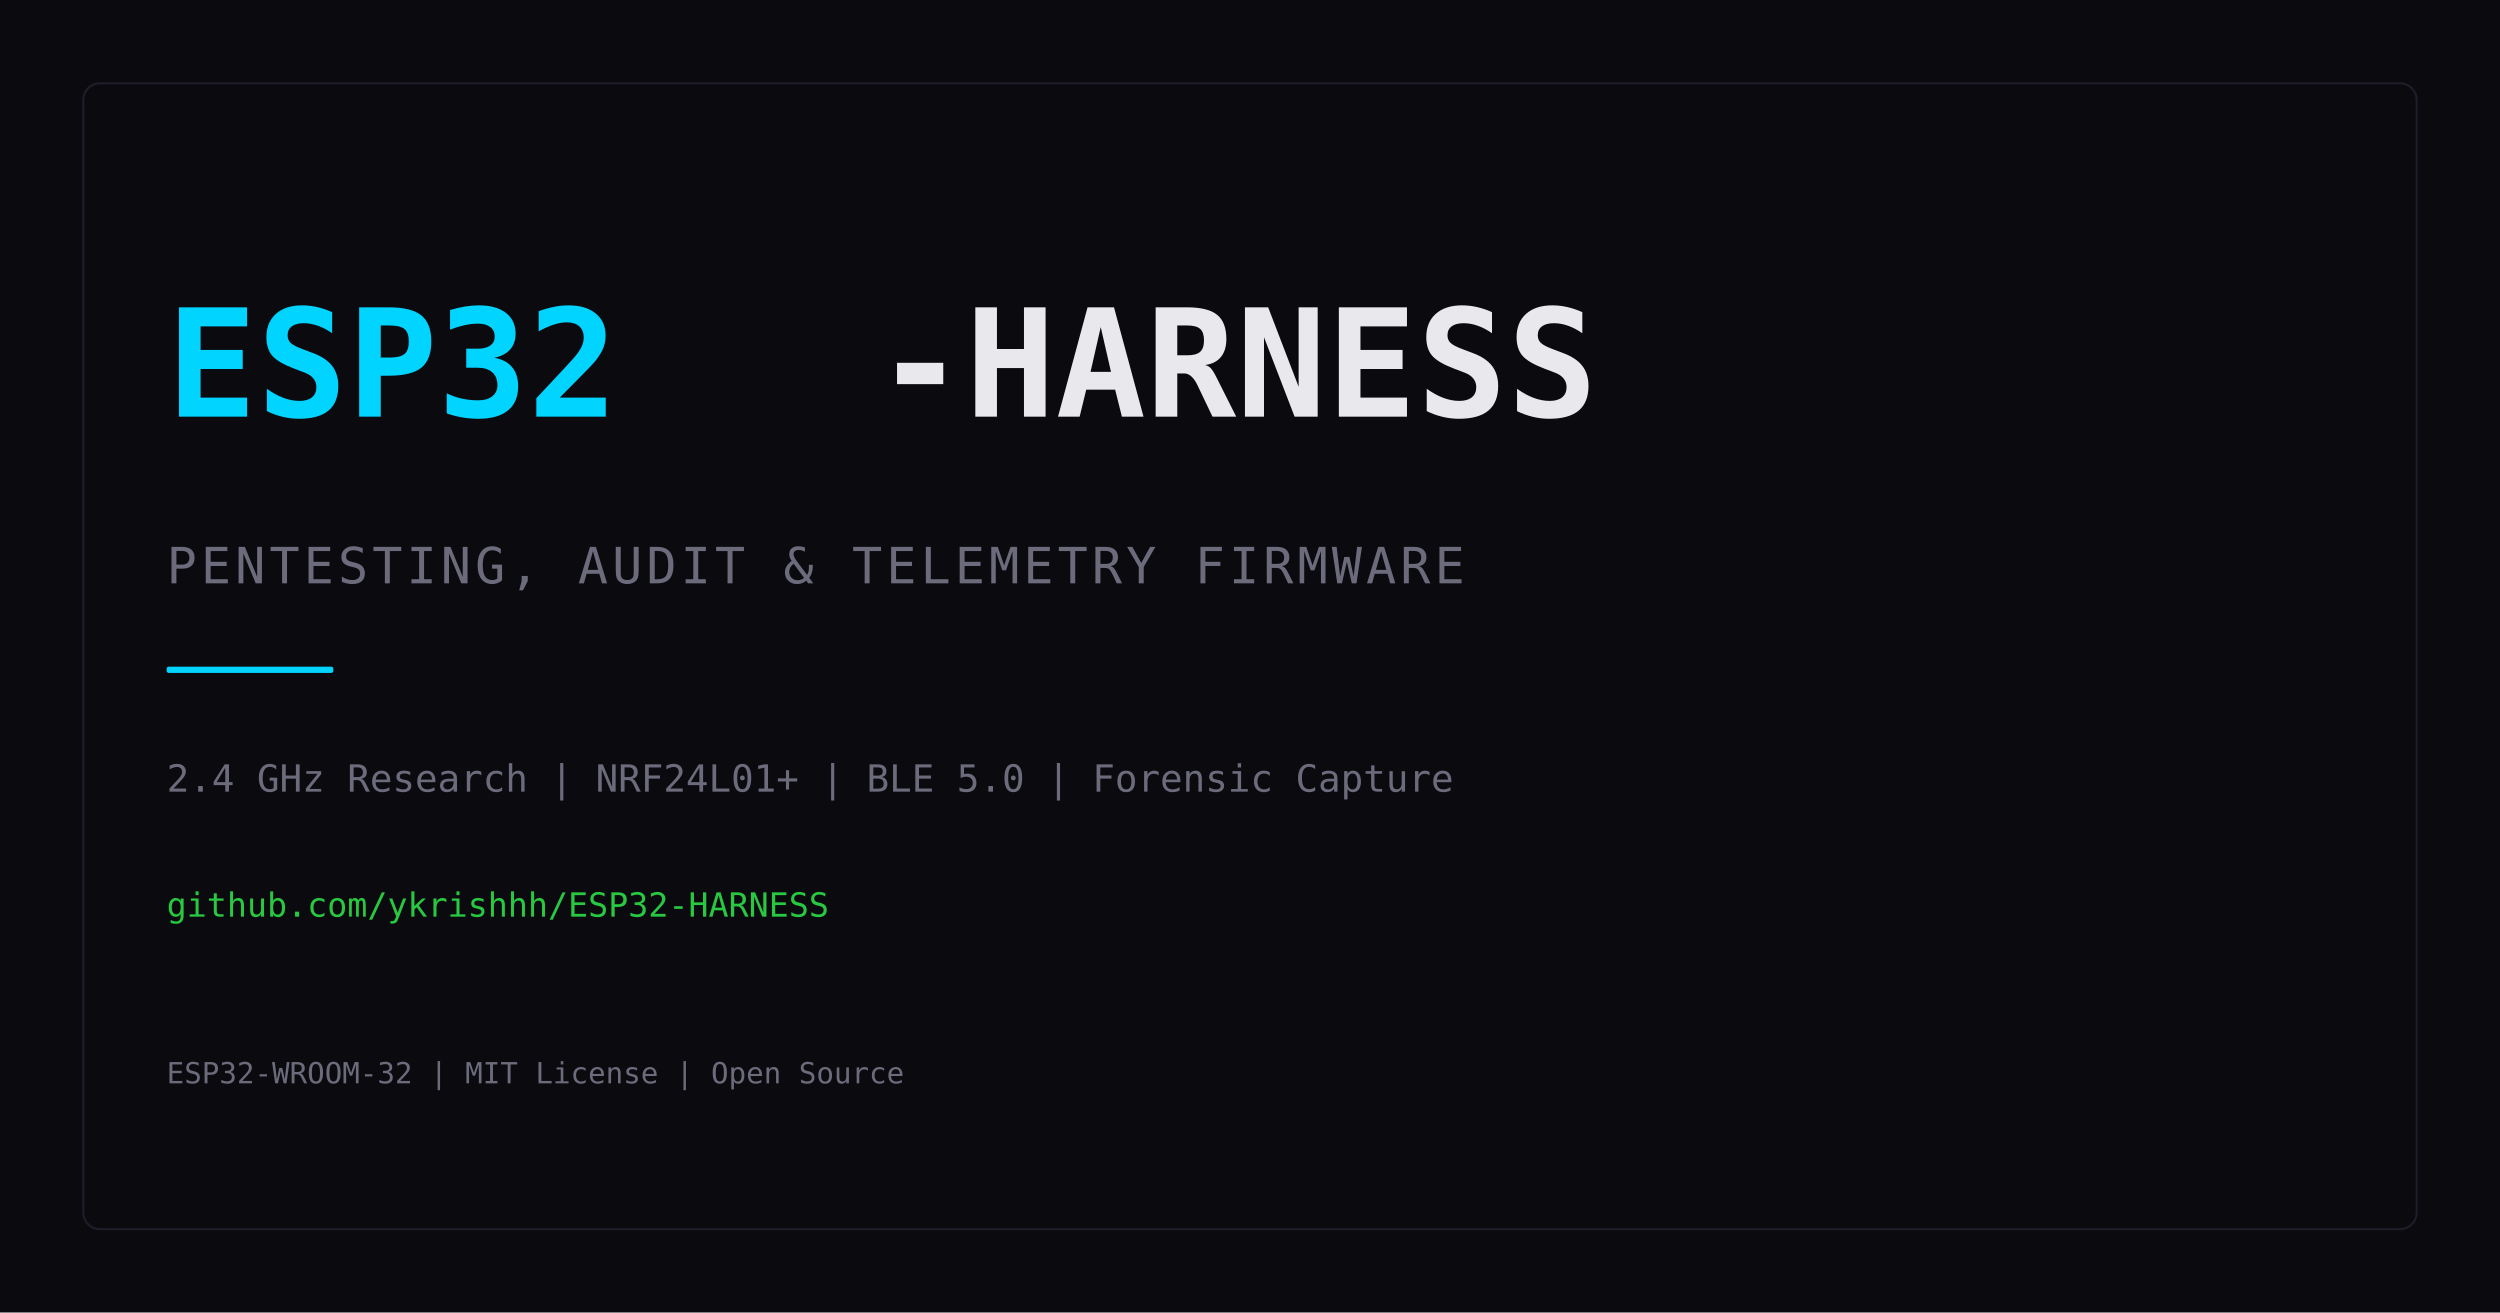
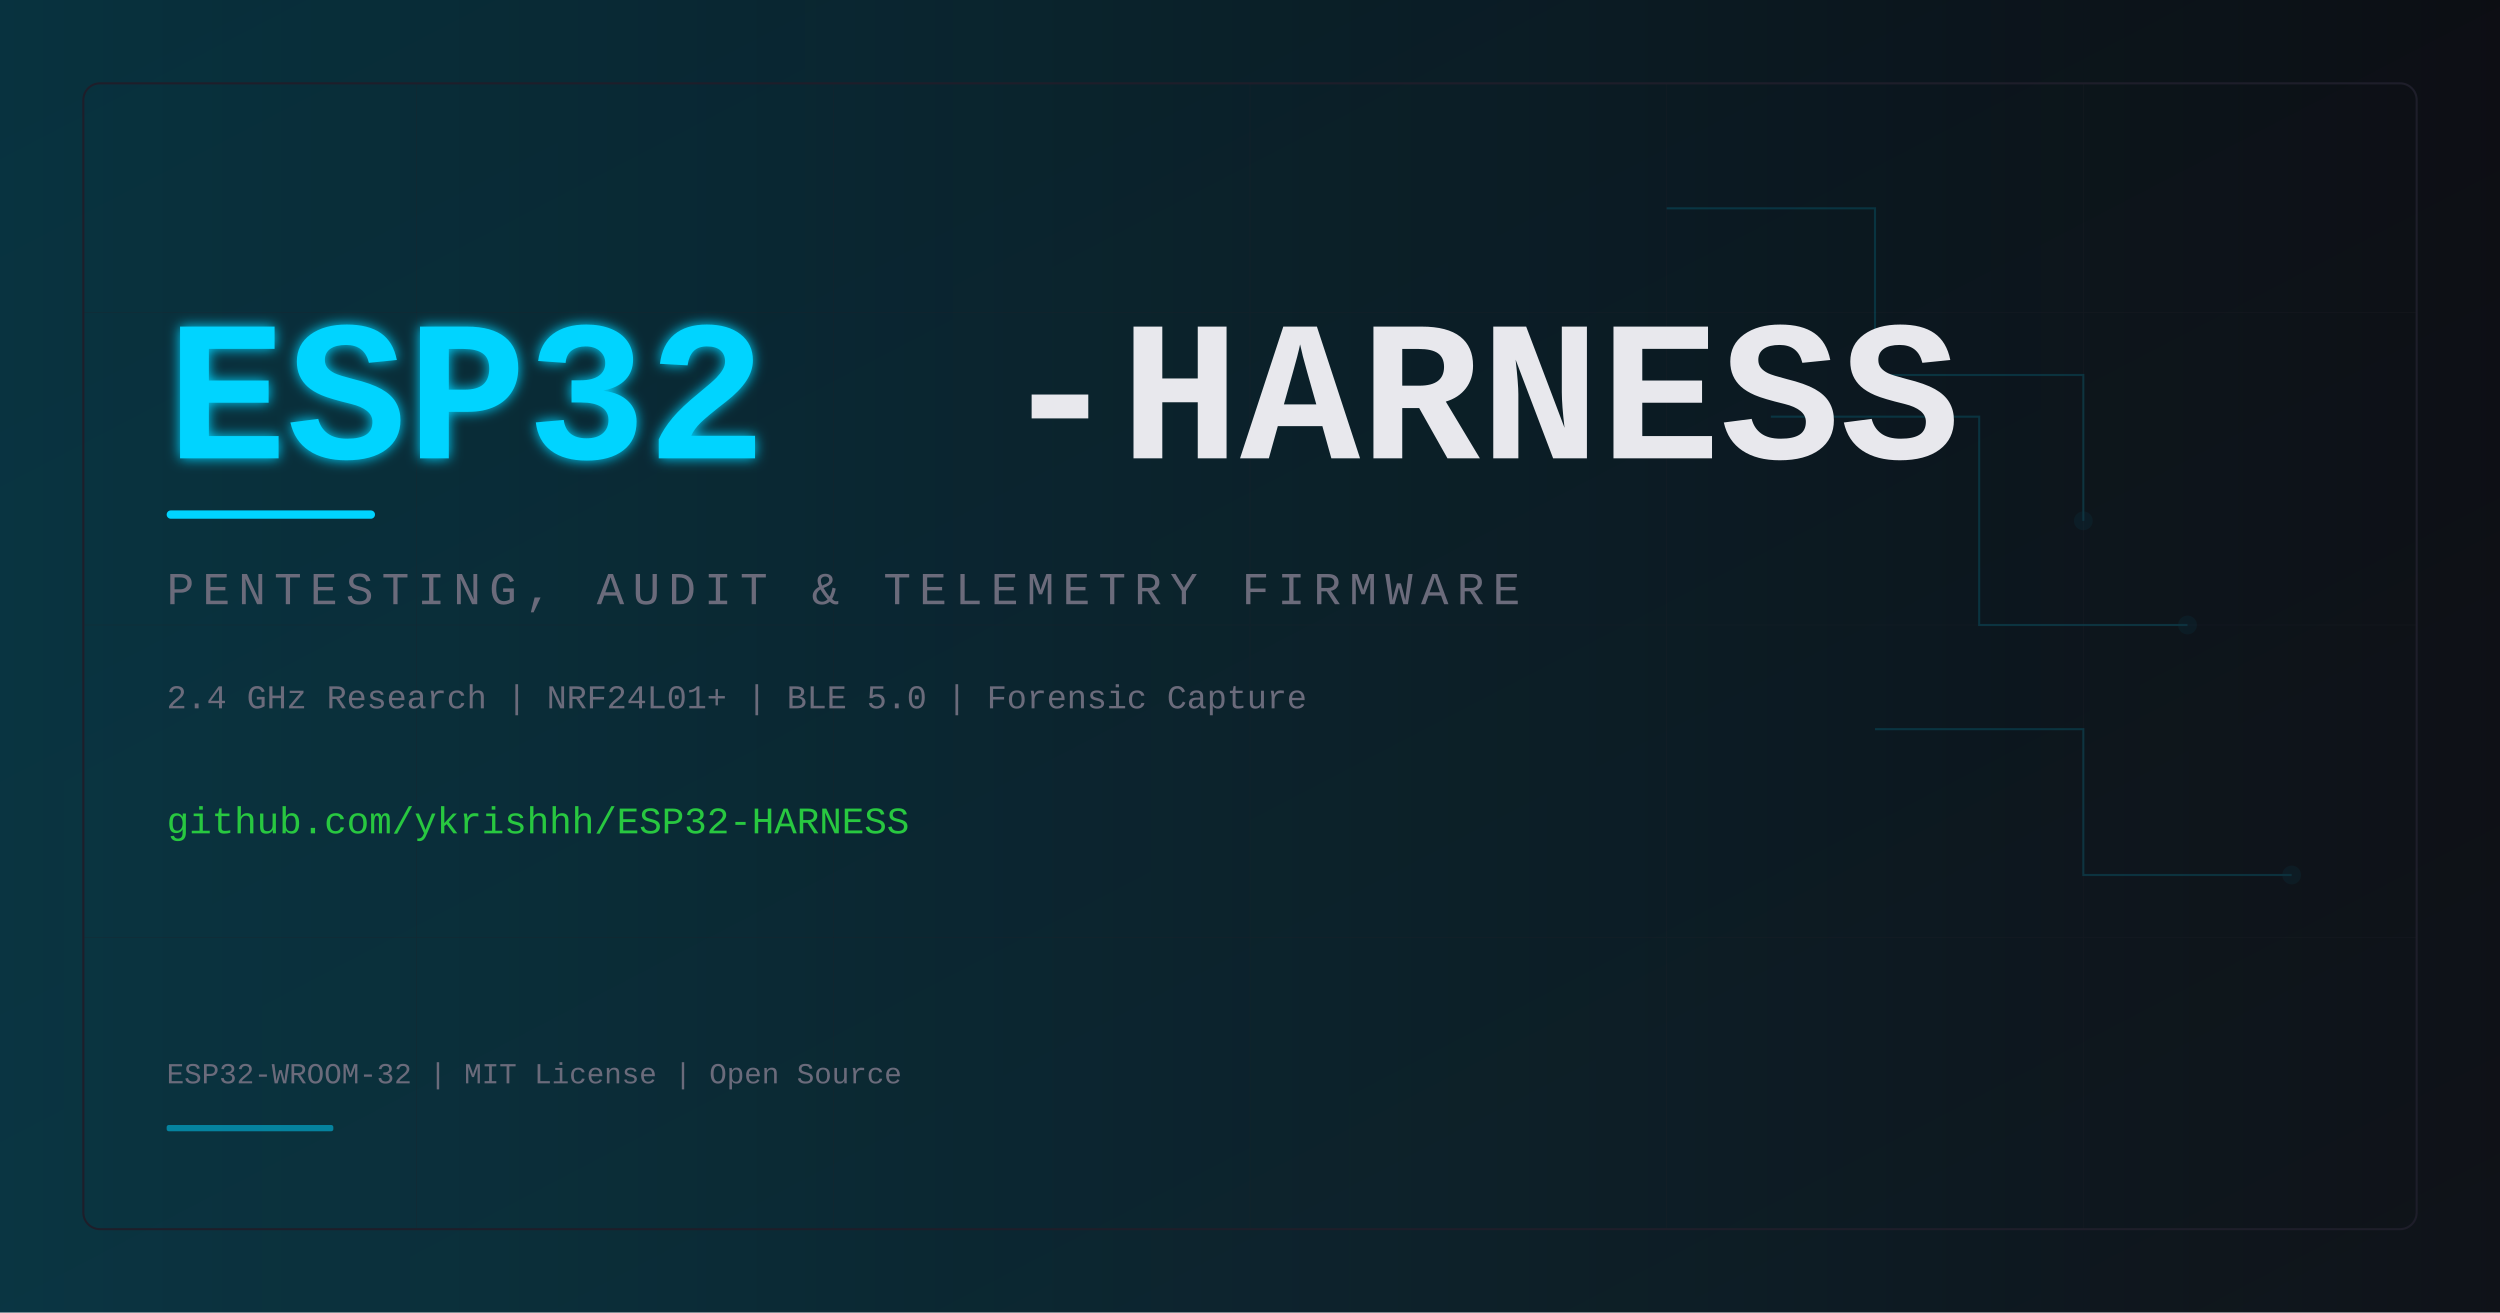
- <svg xmlns="http://www.w3.org/2000/svg" viewBox="0 0 1200 630" fill="none">
-   <rect width="1200" height="630" fill="#0a0a0f" />
-   <rect x="40" y="40" width="1120" height="550" rx="8" stroke="#1e1e2a" stroke-width="1" />
-   <text x="80" y="200" font-family="monospace" font-size="72" font-weight="bold" fill="#00d4ff">ESP32</text>
-   <text x="420" y="200" font-family="monospace" font-size="72" font-weight="bold" fill="#e8e8ed">-HARNESS</text>
-   <text x="80" y="280" font-family="monospace" font-size="24" fill="#6b6b7b" letter-spacing="2">PENTESTING, AUDIT &amp; TELEMETRY FIRMWARE</text>
-   <rect x="80" y="320" width="80" height="3" rx="1" fill="#00d4ff" />
-   <text x="80" y="380" font-family="monospace" font-size="18" fill="#6b6b7b">2.4 GHz Research | NRF24L01+ | BLE 5.0 | Forensic Capture</text>
-   <text x="80" y="440" font-family="monospace" font-size="16" fill="#28c840">github.com/ykrishhh/ESP32-HARNESS</text>
-   <text x="80" y="520" font-family="monospace" font-size="14" fill="#6b6b7b">ESP32-WROOM-32 | MIT License | Open Source</text>
+ <svg xmlns="http://www.w3.org/2000/svg" viewBox="0 0 1200 630">
+   <defs>
+     <linearGradient id="bg" x1="0%" y1="0%" x2="100%" y2="100%">
+       <stop offset="0%" style="stop-color:#0a0a0f" />
+       <stop offset="100%" style="stop-color:#0f1218" />
+     </linearGradient>
+     <linearGradient id="accent" x1="0%" y1="0%" x2="100%" y2="0%">
+       <stop offset="0%" style="stop-color:#00d4ff;stop-opacity:0.2" />
+       <stop offset="100%" style="stop-color:#00d4ff;stop-opacity:0" />
+     </linearGradient>
+     <filter id="glow">
+       <feGaussianBlur stdDeviation="3" result="blur" />
+       <feMerge>
+         <feMergeNode in="blur" />
+         <feMergeNode in="SourceGraphic" />
+       </feMerge>
+     </filter>
+   </defs>
+   <rect width="1200" height="630" fill="url(#bg)" />
+   <rect width="1200" height="630" fill="url(#accent)" />
+   <rect x="40" y="40" width="1120" height="550" rx="8" stroke="#1e1e2a" stroke-width="1" fill="none" />
+   <g stroke="#1e1e2a" stroke-width="0.3" opacity="0.4">
+     <line x1="200" y1="40" x2="200" y2="590" />
+     <line x1="400" y1="40" x2="400" y2="590" />
+     <line x1="600" y1="40" x2="600" y2="590" />
+     <line x1="800" y1="40" x2="800" y2="590" />
+     <line x1="1000" y1="40" x2="1000" y2="590" />
+     <line x1="40" y1="150" x2="1160" y2="150" />
+     <line x1="40" y1="300" x2="1160" y2="300" />
+     <line x1="40" y1="450" x2="1160" y2="450" />
+   </g>
+   <g stroke="#00d4ff" stroke-width="1" opacity="0.15" fill="none">
+     <path d="M800,100 L900,100 L900,180 L1000,180 L1000,250" />
+     <path d="M850,200 L950,200 L950,300 L1050,300" />
+     <path d="M900,350 L1000,350 L1000,420 L1100,420" />
+     <circle cx="1000" cy="250" r="4" fill="#00d4ff" opacity="0.3" />
+     <circle cx="1050" cy="300" r="4" fill="#00d4ff" opacity="0.3" />
+     <circle cx="1100" cy="420" r="4" fill="#00d4ff" opacity="0.3" />
+   </g>
+   <text x="80" y="220" font-family="'Courier New',monospace" font-size="96" font-weight="bold" fill="#00d4ff" filter="url(#glow)">ESP32</text>
+   <text x="480" y="220" font-family="'Courier New',monospace" font-size="96" font-weight="bold" fill="#e8e8ed">-HARNESS</text>
+   <rect x="80" y="245" width="100" height="4" rx="2" fill="#00d4ff" />
+   <text x="80" y="290" font-family="'Courier New',monospace" font-size="22" fill="#6b6b7b" letter-spacing="4">PENTESTING, AUDIT &amp; TELEMETRY FIRMWARE</text>
+   <text x="80" y="340" font-family="'Courier New',monospace" font-size="16" fill="#6b6b7b">2.4 GHz Research  |  NRF24L01+  |  BLE 5.0  |  Forensic Capture</text>
+   <text x="80" y="400" font-family="'Courier New',monospace" font-size="18" fill="#28c840">github.com/ykrishhh/ESP32-HARNESS</text>
+   <text x="80" y="520" font-family="'Courier New',monospace" font-size="14" fill="#6b6b7b">ESP32-WROOM-32  |  MIT License  |  Open Source</text>
+   <rect x="80" y="540" width="80" height="3" rx="1" fill="#00d4ff" opacity="0.5" />
</svg>
